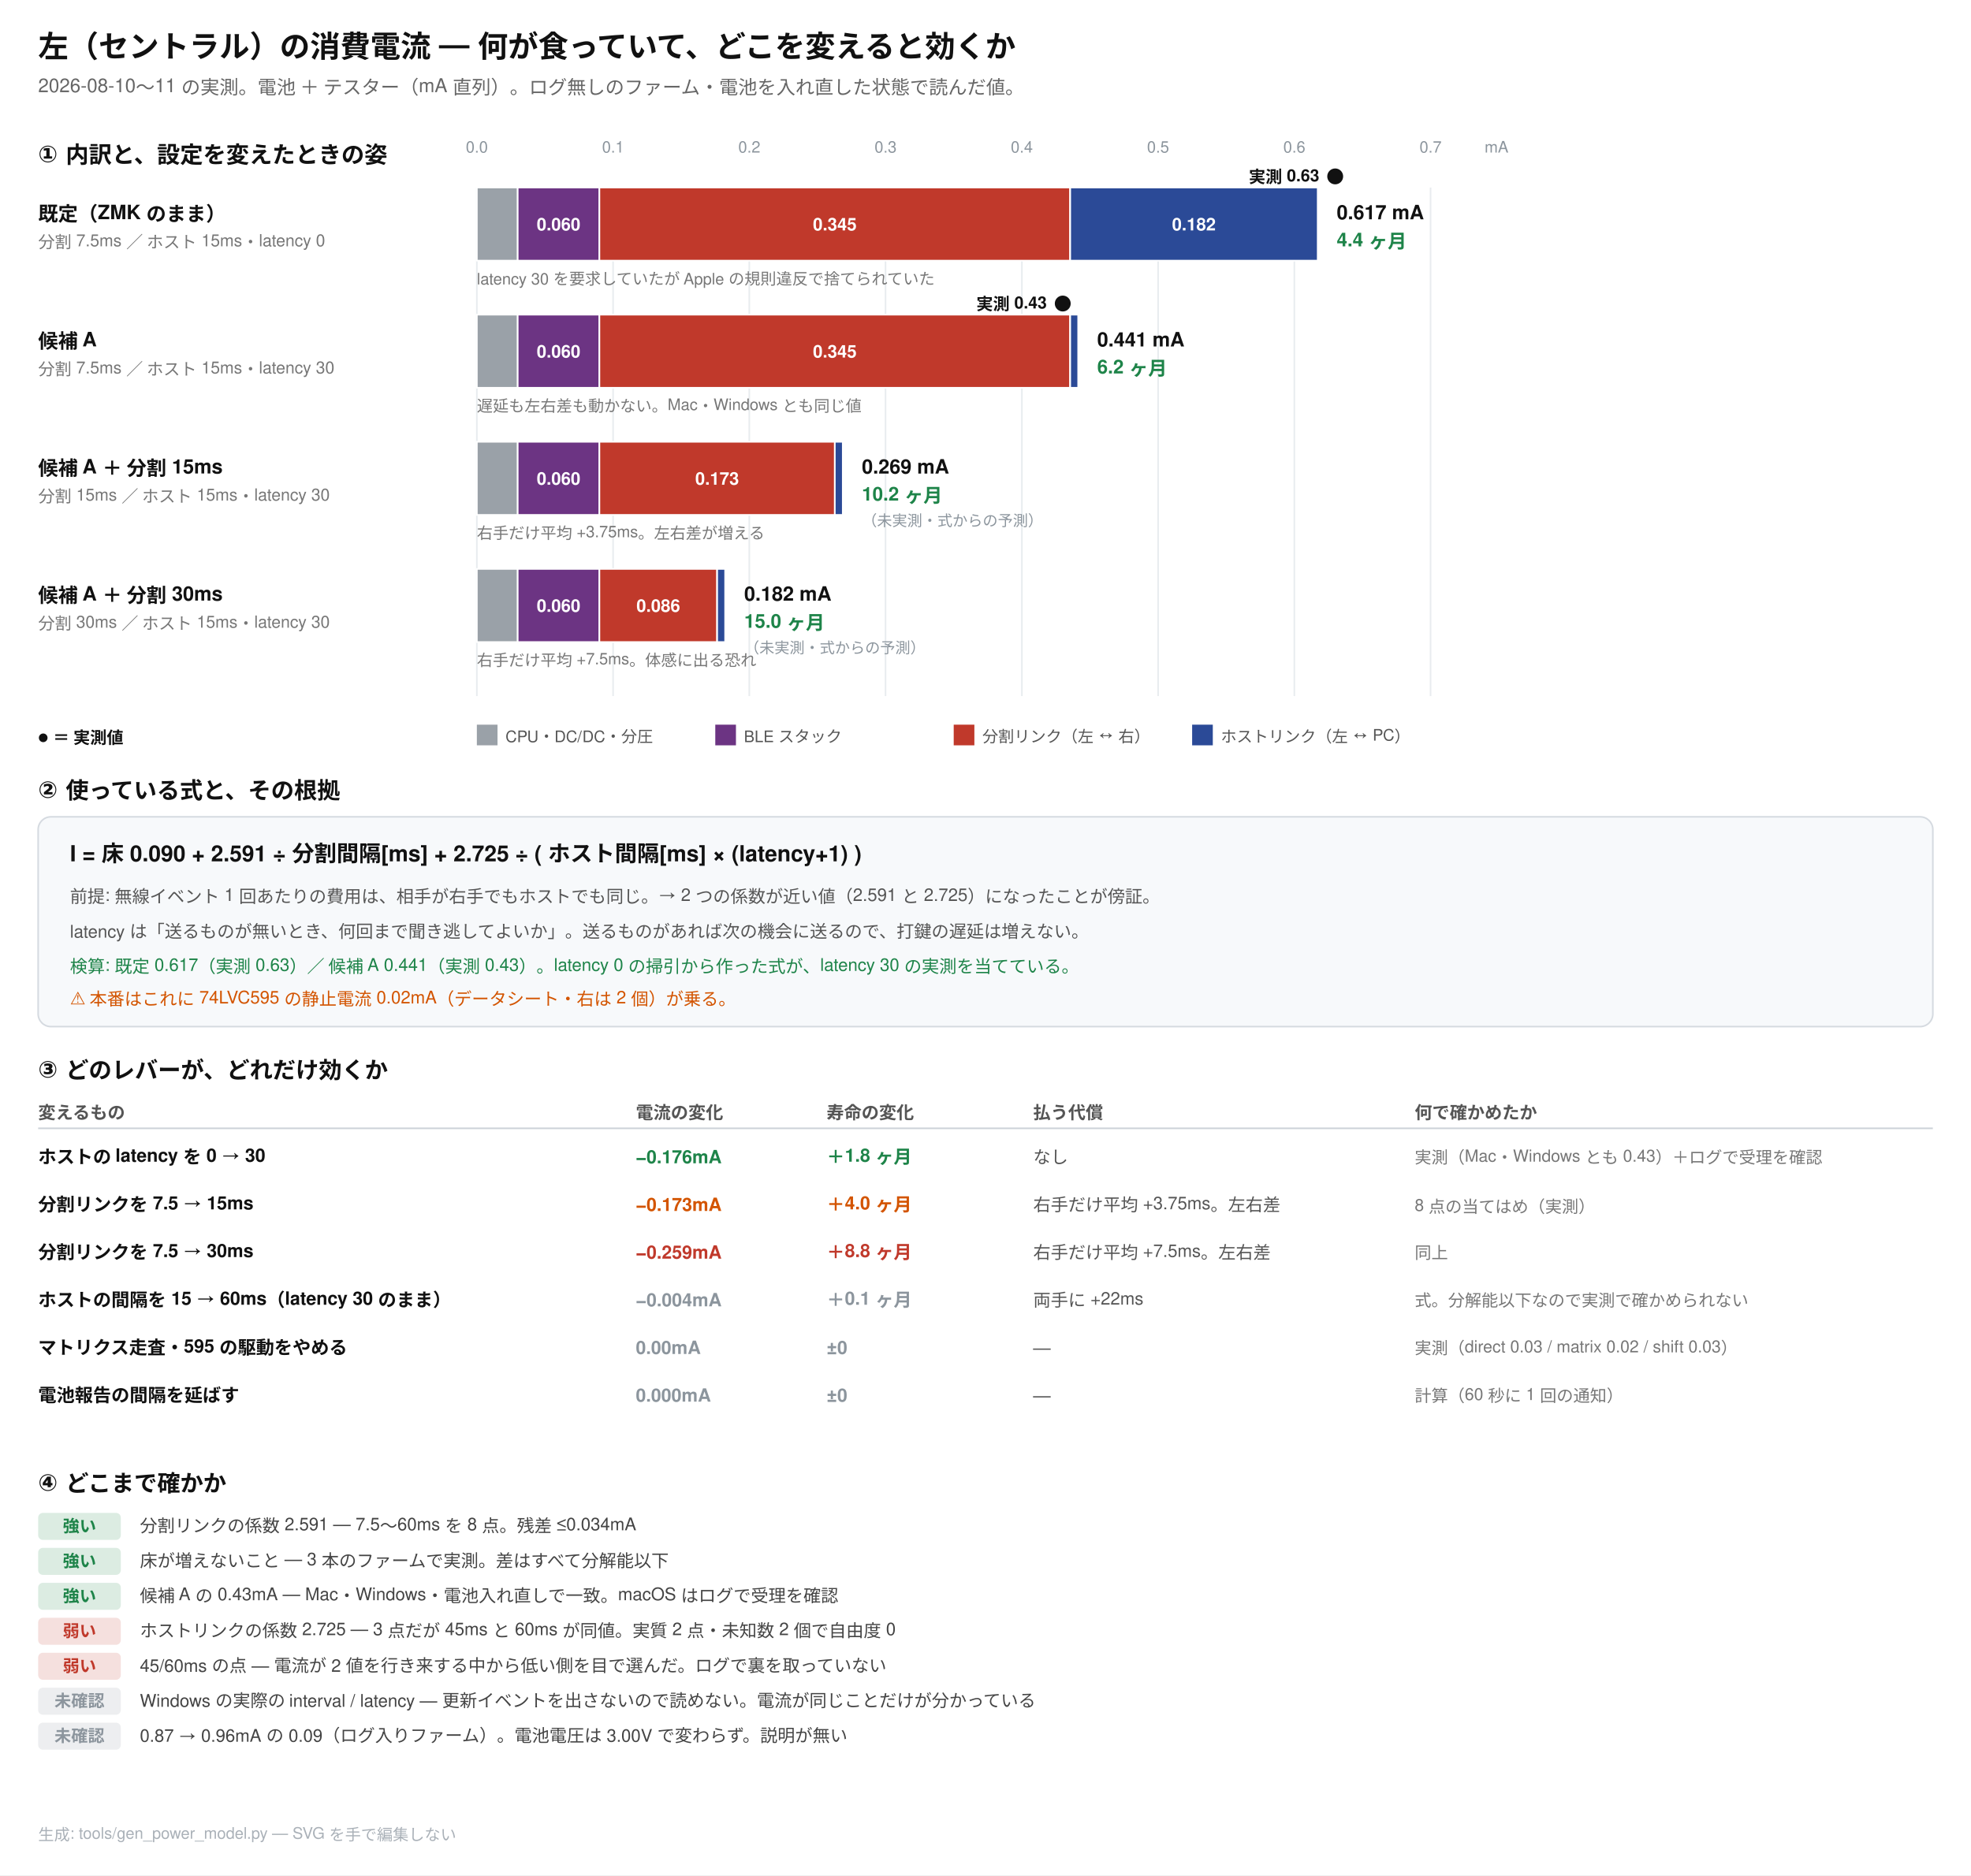
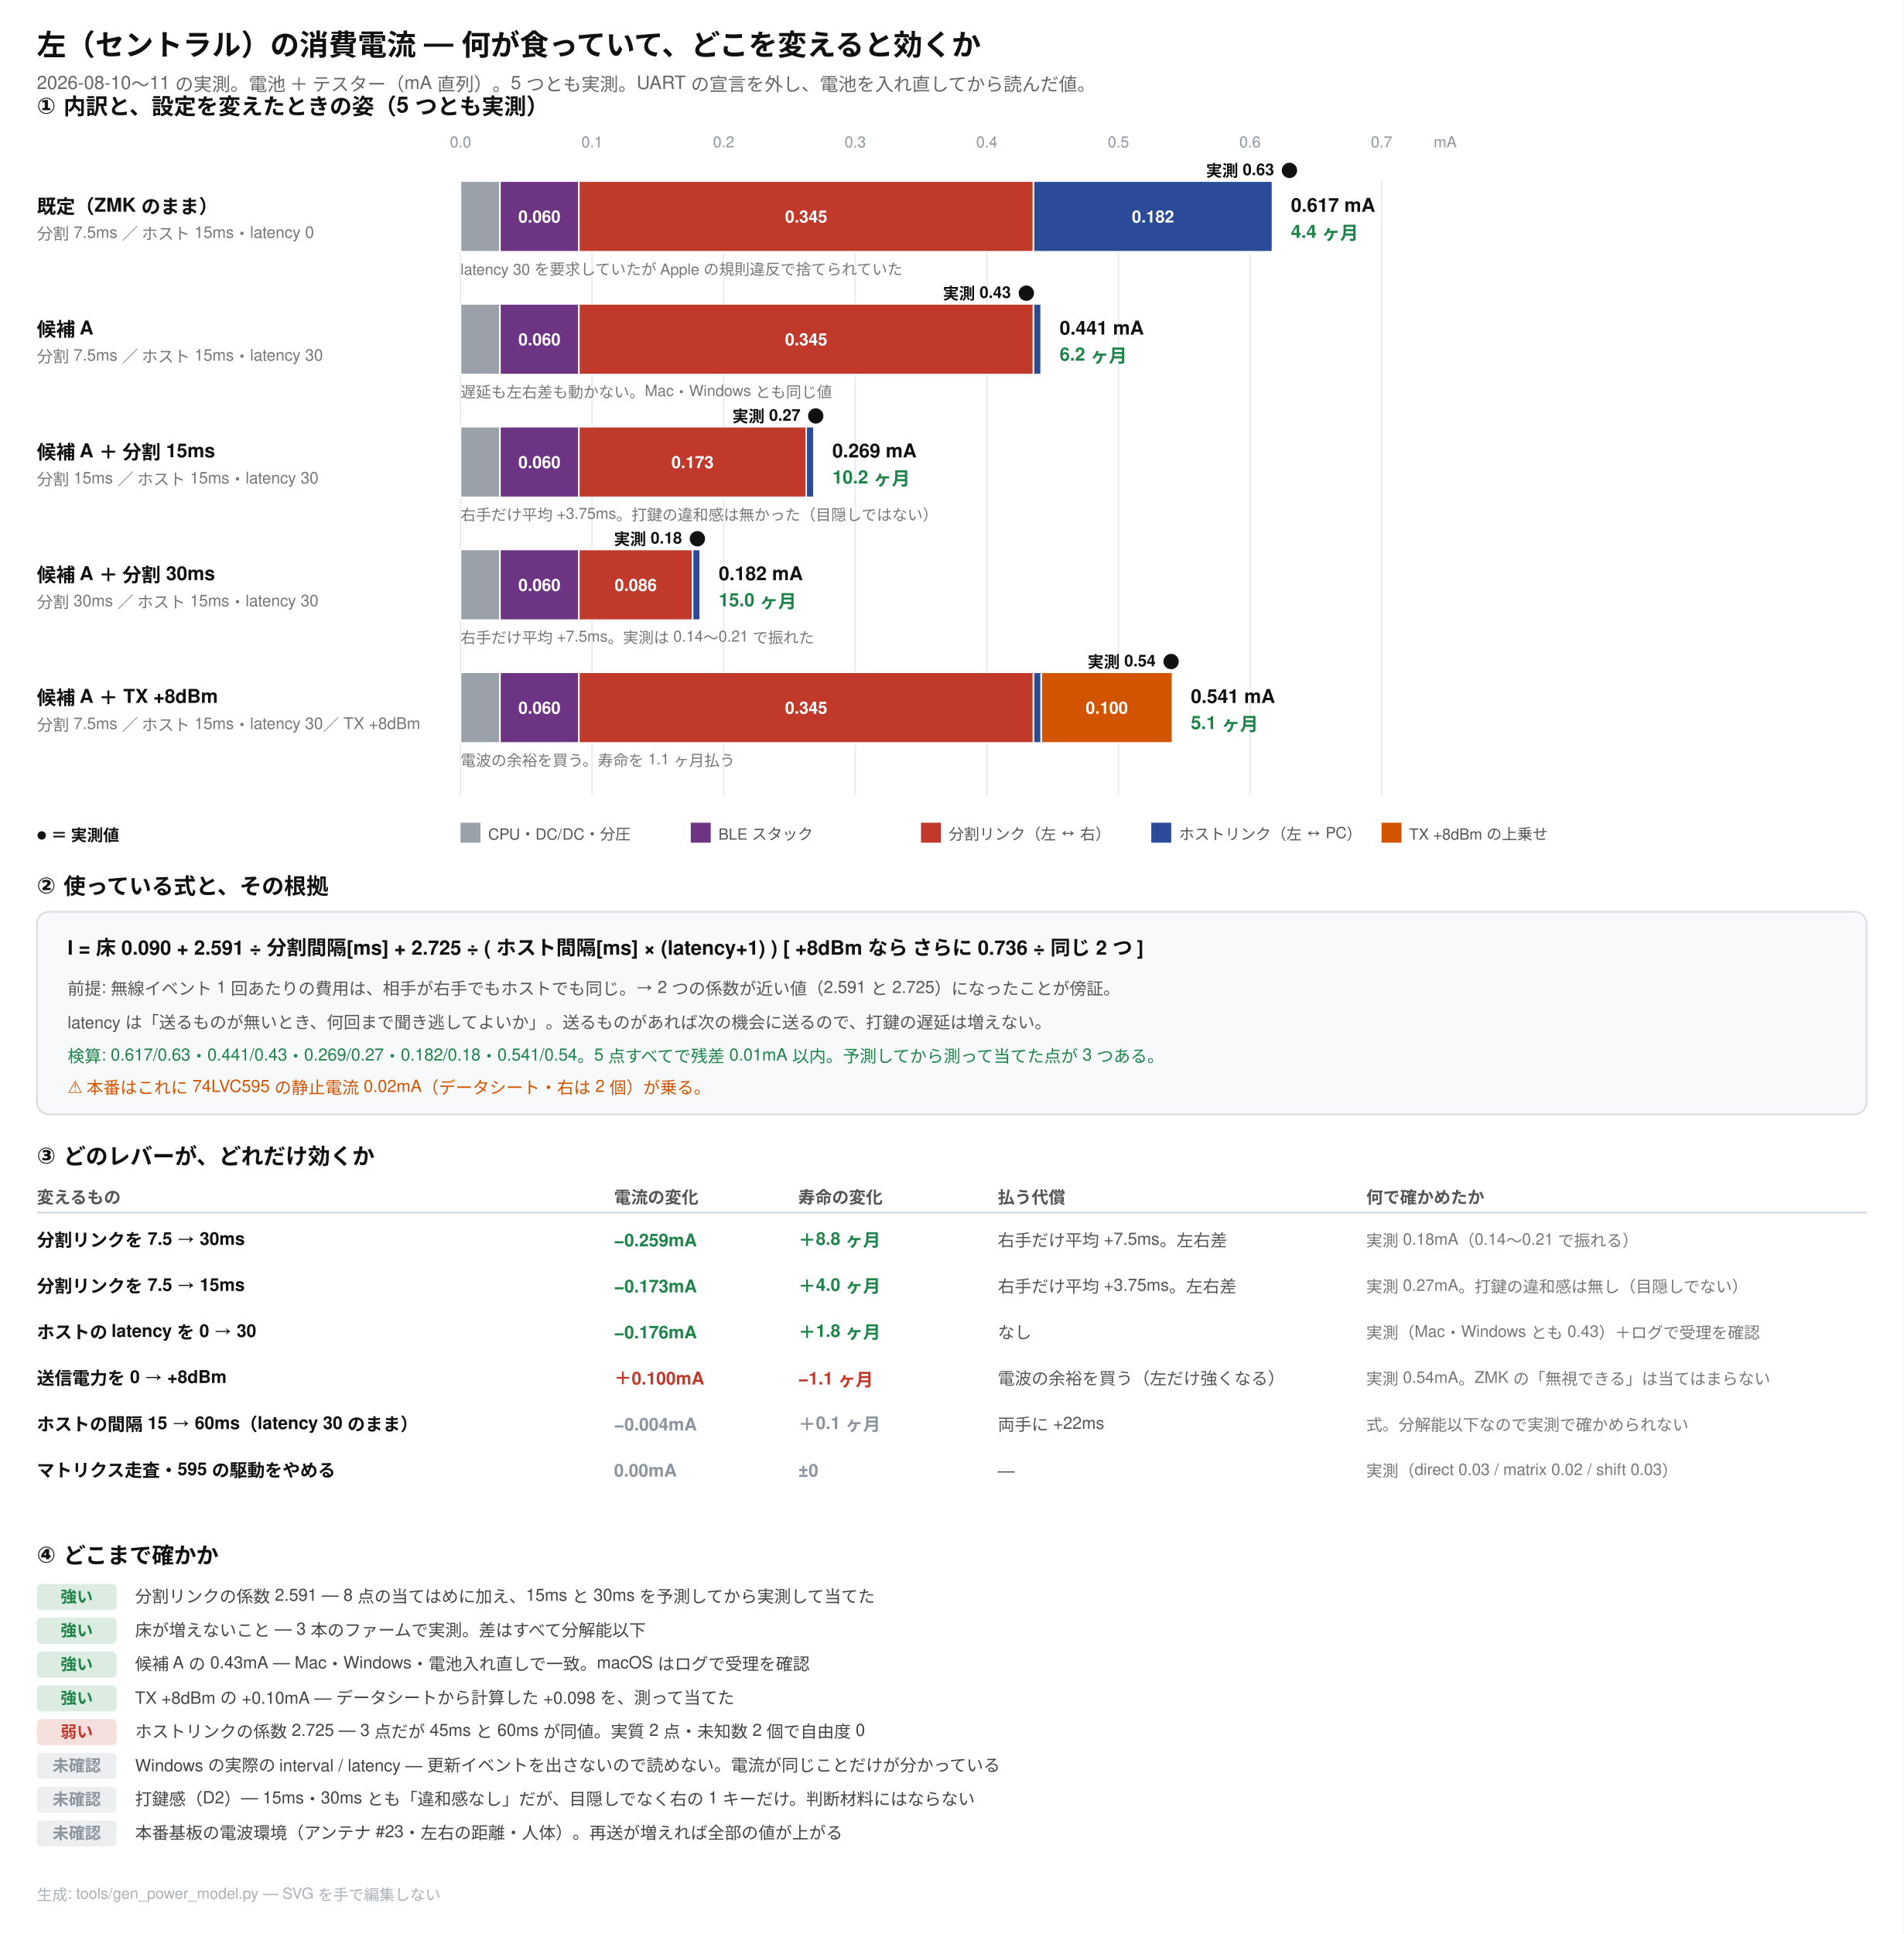
- <svg xmlns="http://www.w3.org/2000/svg" viewBox="0 0 1240 1180" width="1240" height="1180" font-family="Helvetica, Arial, sans-serif">
-   <rect width="1240" height="1180" fill="#ffffff" />
+ <svg xmlns="http://www.w3.org/2000/svg" viewBox="0 0 1240 1260" width="1240" height="1260" font-family="Helvetica, Arial, sans-serif">
+   <rect width="1240" height="1260" fill="#ffffff" />
  <text x="24" y="36" text-anchor="start" font-size="19" font-weight="bold" fill="#111">左（セントラル）の消費電流 — 何が食っていて、どこを変えると効くか</text>
-   <text x="24" y="58" text-anchor="start" font-size="12" fill="#666">2026-08-10〜11 の実測。電池 ＋ テスター（mA 直列）。ログ無しのファーム・電池を入れ直した状態で読んだ値。</text>
-   <text x="24" y="102" text-anchor="start" font-size="14.5" font-weight="bold" fill="#111">① 内訳と、設定を変えたときの姿</text>
-   <line x1="300.0" y1="118" x2="300.0" y2="438" stroke="#e8ecef" />
+   <text x="24" y="58" text-anchor="start" font-size="12" fill="#666">2026-08-10〜11 の実測。電池 ＋ テスター（mA 直列）。5 つとも実測。UART の宣言を外し、電池を入れ直してから読んだ値。</text>
+   <text x="24" y="74" text-anchor="start" font-size="14.5" font-weight="bold" fill="#111">① 内訳と、設定を変えたときの姿（5 つとも実測）</text>
+   <line x1="300.0" y1="118" x2="300.0" y2="518" stroke="#e8ecef" />
  <text x="300.0" y="96" text-anchor="middle" font-size="10" fill="#8c959d">0.0</text>
-   <line x1="385.7" y1="118" x2="385.7" y2="438" stroke="#e8ecef" />
+   <line x1="385.7" y1="118" x2="385.7" y2="518" stroke="#e8ecef" />
  <text x="385.714" y="96" text-anchor="middle" font-size="10" fill="#8c959d">0.1</text>
-   <line x1="471.4" y1="118" x2="471.4" y2="438" stroke="#e8ecef" />
+   <line x1="471.4" y1="118" x2="471.4" y2="518" stroke="#e8ecef" />
  <text x="471.429" y="96" text-anchor="middle" font-size="10" fill="#8c959d">0.2</text>
-   <line x1="557.1" y1="118" x2="557.1" y2="438" stroke="#e8ecef" />
+   <line x1="557.1" y1="118" x2="557.1" y2="518" stroke="#e8ecef" />
  <text x="557.143" y="96" text-anchor="middle" font-size="10" fill="#8c959d">0.3</text>
-   <line x1="642.9" y1="118" x2="642.9" y2="438" stroke="#e8ecef" />
+   <line x1="642.9" y1="118" x2="642.9" y2="518" stroke="#e8ecef" />
  <text x="642.857" y="96" text-anchor="middle" font-size="10" fill="#8c959d">0.4</text>
-   <line x1="728.6" y1="118" x2="728.6" y2="438" stroke="#e8ecef" />
+   <line x1="728.6" y1="118" x2="728.6" y2="518" stroke="#e8ecef" />
  <text x="728.571" y="96" text-anchor="middle" font-size="10" fill="#8c959d">0.5</text>
-   <line x1="814.3" y1="118" x2="814.3" y2="438" stroke="#e8ecef" />
+   <line x1="814.3" y1="118" x2="814.3" y2="518" stroke="#e8ecef" />
  <text x="814.286" y="96" text-anchor="middle" font-size="10" fill="#8c959d">0.6</text>
-   <line x1="900.0" y1="118" x2="900.0" y2="438" stroke="#e8ecef" />
+   <line x1="900.0" y1="118" x2="900.0" y2="518" stroke="#e8ecef" />
  <text x="900.0" y="96" text-anchor="middle" font-size="10" fill="#8c959d">0.7</text>
  <text x="934" y="96" text-anchor="start" font-size="10" fill="#8c959d">mA</text>
  <rect x="300.0" y="118" width="25.7" height="46" fill="#9aa1a8" stroke="#ffffff" stroke-width="1" />
  <rect x="325.7" y="118" width="51.4" height="46" fill="#6c3483" stroke="#ffffff" stroke-width="1" />
  <text x="351.429" y="145.0" text-anchor="middle" font-size="11" font-weight="bold" fill="#ffffff">0.060</text>
  <rect x="377.1" y="118" width="296.1" height="46" fill="#c0392b" stroke="#ffffff" stroke-width="1" />
  <text x="525.2" y="145.0" text-anchor="middle" font-size="11" font-weight="bold" fill="#ffffff">0.345</text>
  <rect x="673.3" y="118" width="155.7" height="46" fill="#2b4a97" stroke="#ffffff" stroke-width="1" />
  <text x="751.114" y="145.0" text-anchor="middle" font-size="11" font-weight="bold" fill="#ffffff">0.182</text>
+   <rect x="829.0" y="118" width="0.6" height="46" fill="#d35400" stroke="#ffffff" stroke-width="1" />
  <text x="24" y="139.0" text-anchor="start" font-size="12.5" font-weight="bold" fill="#111">既定（ZMK のまま）</text>
  <text x="24" y="156.0" text-anchor="start" font-size="10.5" fill="#777">分割 7.5ms ／ ホスト 15ms・latency 0</text>
  <text x="840.971" y="138.0" text-anchor="start" font-size="12.5" font-weight="bold" fill="#111">0.617 mA</text>
  <text x="840.971" y="155.0" text-anchor="start" font-size="12" font-weight="bold" fill="#1e8449">4.4 ヶ月</text>
  <circle cx="840.0" cy="111" r="5" fill="#111" />
  <text x="830.0" y="115" text-anchor="end" font-size="10.5" font-weight="bold" fill="#111">実測 0.63</text>
  <text x="300" y="179" text-anchor="start" font-size="10" fill="#777">latency 30 を要求していたが Apple の規則違反で捨てられていた</text>
  <rect x="300.0" y="198" width="25.7" height="46" fill="#9aa1a8" stroke="#ffffff" stroke-width="1" />
  <rect x="325.7" y="198" width="51.4" height="46" fill="#6c3483" stroke="#ffffff" stroke-width="1" />
  <text x="351.429" y="225.0" text-anchor="middle" font-size="11" font-weight="bold" fill="#ffffff">0.060</text>
  <rect x="377.1" y="198" width="296.1" height="46" fill="#c0392b" stroke="#ffffff" stroke-width="1" />
  <text x="525.2" y="225.0" text-anchor="middle" font-size="11" font-weight="bold" fill="#ffffff">0.345</text>
  <rect x="673.3" y="198" width="5.0" height="46" fill="#2b4a97" stroke="#ffffff" stroke-width="1" />
+   <rect x="678.3" y="198" width="0.6" height="46" fill="#d35400" stroke="#ffffff" stroke-width="1" />
  <text x="24" y="219.0" text-anchor="start" font-size="12.5" font-weight="bold" fill="#111">候補 A</text>
  <text x="24" y="236.0" text-anchor="start" font-size="10.5" fill="#777">分割 7.5ms ／ ホスト 15ms・latency 30</text>
  <text x="690.28" y="218.0" text-anchor="start" font-size="12.5" font-weight="bold" fill="#111">0.441 mA</text>
  <text x="690.28" y="235.0" text-anchor="start" font-size="12" font-weight="bold" fill="#1e8449">6.2 ヶ月</text>
  <circle cx="668.6" cy="191" r="5" fill="#111" />
  <text x="658.571" y="195" text-anchor="end" font-size="10.5" font-weight="bold" fill="#111">実測 0.43</text>
  <text x="300" y="259" text-anchor="start" font-size="10" fill="#777">遅延も左右差も動かない。Mac・Windows とも同じ値</text>
  <rect x="300.0" y="278" width="25.7" height="46" fill="#9aa1a8" stroke="#ffffff" stroke-width="1" />
  <rect x="325.7" y="278" width="51.4" height="46" fill="#6c3483" stroke="#ffffff" stroke-width="1" />
  <text x="351.429" y="305.0" text-anchor="middle" font-size="11" font-weight="bold" fill="#ffffff">0.060</text>
  <rect x="377.1" y="278" width="148.1" height="46" fill="#c0392b" stroke="#ffffff" stroke-width="1" />
  <text x="451.171" y="305.0" text-anchor="middle" font-size="11" font-weight="bold" fill="#ffffff">0.173</text>
  <rect x="525.2" y="278" width="5.0" height="46" fill="#2b4a97" stroke="#ffffff" stroke-width="1" />
+   <rect x="530.2" y="278" width="0.6" height="46" fill="#d35400" stroke="#ffffff" stroke-width="1" />
  <text x="24" y="299.0" text-anchor="start" font-size="12.5" font-weight="bold" fill="#111">候補 A ＋ 分割 15ms</text>
  <text x="24" y="316.0" text-anchor="start" font-size="10.5" fill="#777">分割 15ms ／ ホスト 15ms・latency 30</text>
  <text x="542.223" y="298.0" text-anchor="start" font-size="12.5" font-weight="bold" fill="#111">0.269 mA</text>
  <text x="542.223" y="315.0" text-anchor="start" font-size="12" font-weight="bold" fill="#1e8449">10.2 ヶ月</text>
-   <text x="542.223" y="331.0" text-anchor="start" font-size="9.5" fill="#8c959d">（未実測・式からの予測）</text>
-   <text x="300" y="339" text-anchor="start" font-size="10" fill="#777">右手だけ平均 +3.75ms。左右差が増える</text>
+   <circle cx="531.4" cy="271" r="5" fill="#111" />
+   <text x="521.429" y="275" text-anchor="end" font-size="10.5" font-weight="bold" fill="#111">実測 0.27</text>
+   <text x="300" y="339" text-anchor="start" font-size="10" fill="#777">右手だけ平均 +3.75ms。打鍵の違和感は無かった（目隠しではない）</text>
  <rect x="300.0" y="358" width="25.7" height="46" fill="#9aa1a8" stroke="#ffffff" stroke-width="1" />
  <rect x="325.7" y="358" width="51.4" height="46" fill="#6c3483" stroke="#ffffff" stroke-width="1" />
  <text x="351.429" y="385.0" text-anchor="middle" font-size="11" font-weight="bold" fill="#ffffff">0.060</text>
  <rect x="377.1" y="358" width="74.0" height="46" fill="#c0392b" stroke="#ffffff" stroke-width="1" />
  <text x="414.157" y="385.0" text-anchor="middle" font-size="11" font-weight="bold" fill="#ffffff">0.086</text>
  <rect x="451.2" y="358" width="5.0" height="46" fill="#2b4a97" stroke="#ffffff" stroke-width="1" />
+   <rect x="456.2" y="358" width="0.6" height="46" fill="#d35400" stroke="#ffffff" stroke-width="1" />
  <text x="24" y="379.0" text-anchor="start" font-size="12.5" font-weight="bold" fill="#111">候補 A ＋ 分割 30ms</text>
  <text x="24" y="396.0" text-anchor="start" font-size="10.5" fill="#777">分割 30ms ／ ホスト 15ms・latency 30</text>
  <text x="468.194" y="378.0" text-anchor="start" font-size="12.5" font-weight="bold" fill="#111">0.182 mA</text>
  <text x="468.194" y="395.0" text-anchor="start" font-size="12" font-weight="bold" fill="#1e8449">15.0 ヶ月</text>
-   <text x="468.194" y="411.0" text-anchor="start" font-size="9.5" fill="#8c959d">（未実測・式からの予測）</text>
-   <text x="300" y="419" text-anchor="start" font-size="10" fill="#777">右手だけ平均 +7.5ms。体感に出る恐れ</text>
-   <rect x="300" y="456" width="13" height="13" fill="#9aa1a8" />
-   <text x="318" y="467" text-anchor="start" font-size="10" fill="#555">CPU・DC/DC・分圧</text>
-   <rect x="450" y="456" width="13" height="13" fill="#6c3483" />
-   <text x="468" y="467" text-anchor="start" font-size="10" fill="#555">BLE スタック</text>
-   <rect x="600" y="456" width="13" height="13" fill="#c0392b" />
-   <text x="618" y="467" text-anchor="start" font-size="10" fill="#555">分割リンク（左 ↔ 右）</text>
-   <rect x="750" y="456" width="13" height="13" fill="#2b4a97" />
-   <text x="768" y="467" text-anchor="start" font-size="10" fill="#555">ホストリンク（左 ↔ PC）</text>
-   <text x="24" y="467" text-anchor="start" font-size="10.5" font-weight="bold" fill="#111">● ＝ 実測値</text>
-   <text x="24" y="502" text-anchor="start" font-size="14.5" font-weight="bold" fill="#111">② 使っている式と、その根拠</text>
-   <rect x="24" y="514" width="1192" height="132" rx="8" fill="#f7f9fb" stroke="#d5dae0" />
-   <text x="44" y="542" text-anchor="start" font-size="14" font-weight="bold" fill="#111">I  =  床 0.090  +  2.591 ÷ 分割間隔[ms]  +  2.725 ÷ ( ホスト間隔[ms] × (latency+1) )</text>
-   <text x="44" y="568" text-anchor="start" font-size="11" fill="#555">前提: 無線イベント 1 回あたりの費用は、相手が右手でもホストでも同じ。→ 2 つの係数が近い値（2.591 と 2.725）になったことが傍証。</text>
-   <text x="44" y="590" text-anchor="start" font-size="11" fill="#555">latency は「送るものが無いとき、何回まで聞き逃してよいか」。送るものがあれば次の機会に送るので、打鍵の遅延は増えない。</text>
-   <text x="44" y="612" text-anchor="start" font-size="11" fill="#1e8449">検算: 既定 0.617（実測 0.63）／ 候補 A 0.441（実測 0.43）。latency 0 の掃引から作った式が、latency 30 の実測を当てている。</text>
-   <text x="44" y="632" text-anchor="start" font-size="11" fill="#d35400">⚠️ 本番はこれに 74LVC595 の静止電流 0.02mA（データシート・右は 2 個）が乗る。</text>
-   <text x="24" y="678" text-anchor="start" font-size="14.5" font-weight="bold" fill="#111">③ どのレバーが、どれだけ効くか</text>
-   <text x="24" y="704" text-anchor="start" font-size="11" font-weight="bold" fill="#555">変えるもの</text>
-   <text x="400" y="704" text-anchor="start" font-size="11" font-weight="bold" fill="#555">電流の変化</text>
-   <text x="520" y="704" text-anchor="start" font-size="11" font-weight="bold" fill="#555">寿命の変化</text>
-   <text x="650" y="704" text-anchor="start" font-size="11" font-weight="bold" fill="#555">払う代償</text>
-   <text x="890" y="704" text-anchor="start" font-size="11" font-weight="bold" fill="#555">何で確かめたか</text>
-   <line x1="24" y1="710" x2="1216" y2="710" stroke="#ccd2d8" />
-   <text x="24" y="732" text-anchor="start" font-size="11.5" font-weight="bold" fill="#111">ホストの latency を 0 → 30</text>
-   <text x="400" y="732" text-anchor="start" font-size="11.5" font-weight="bold" fill="#1e8449">−0.176mA</text>
-   <text x="520" y="732" text-anchor="start" font-size="11.5" font-weight="bold" fill="#1e8449">＋1.8 ヶ月</text>
-   <text x="650" y="732" text-anchor="start" font-size="11" fill="#555">なし</text>
-   <text x="890" y="732" text-anchor="start" font-size="10.5" fill="#777">実測（Mac・Windows とも 0.43）＋ログで受理を確認</text>
-   <text x="24" y="762" text-anchor="start" font-size="11.5" font-weight="bold" fill="#111">分割リンクを 7.5 → 15ms</text>
-   <text x="400" y="762" text-anchor="start" font-size="11.5" font-weight="bold" fill="#d35400">−0.173mA</text>
-   <text x="520" y="762" text-anchor="start" font-size="11.5" font-weight="bold" fill="#d35400">＋4.0 ヶ月</text>
-   <text x="650" y="762" text-anchor="start" font-size="11" fill="#555">右手だけ平均 +3.75ms。左右差</text>
-   <text x="890" y="762" text-anchor="start" font-size="10.5" fill="#777">8 点の当てはめ（実測）</text>
-   <text x="24" y="792" text-anchor="start" font-size="11.5" font-weight="bold" fill="#111">分割リンクを 7.5 → 30ms</text>
-   <text x="400" y="792" text-anchor="start" font-size="11.5" font-weight="bold" fill="#c0392b">−0.259mA</text>
-   <text x="520" y="792" text-anchor="start" font-size="11.5" font-weight="bold" fill="#c0392b">＋8.8 ヶ月</text>
-   <text x="650" y="792" text-anchor="start" font-size="11" fill="#555">右手だけ平均 +7.5ms。左右差</text>
-   <text x="890" y="792" text-anchor="start" font-size="10.5" fill="#777">同上</text>
-   <text x="24" y="822" text-anchor="start" font-size="11.5" font-weight="bold" fill="#111">ホストの間隔を 15 → 60ms（latency 30 のまま）</text>
-   <text x="400" y="822" text-anchor="start" font-size="11.5" font-weight="bold" fill="#8c959d">−0.004mA</text>
-   <text x="520" y="822" text-anchor="start" font-size="11.5" font-weight="bold" fill="#8c959d">＋0.1 ヶ月</text>
-   <text x="650" y="822" text-anchor="start" font-size="11" fill="#555">両手に +22ms</text>
-   <text x="890" y="822" text-anchor="start" font-size="10.5" fill="#777">式。分解能以下なので実測で確かめられない</text>
-   <text x="24" y="852" text-anchor="start" font-size="11.5" font-weight="bold" fill="#111">マトリクス走査・595 の駆動をやめる</text>
-   <text x="400" y="852" text-anchor="start" font-size="11.5" font-weight="bold" fill="#8c959d">0.00mA</text>
-   <text x="520" y="852" text-anchor="start" font-size="11.5" font-weight="bold" fill="#8c959d">±0</text>
-   <text x="650" y="852" text-anchor="start" font-size="11" fill="#555">—</text>
-   <text x="890" y="852" text-anchor="start" font-size="10.5" fill="#777">実測（direct 0.03 / matrix 0.02 / shift 0.03）</text>
-   <text x="24" y="882" text-anchor="start" font-size="11.5" font-weight="bold" fill="#111">電池報告の間隔を延ばす</text>
-   <text x="400" y="882" text-anchor="start" font-size="11.5" font-weight="bold" fill="#8c959d">0.000mA</text>
-   <text x="520" y="882" text-anchor="start" font-size="11.5" font-weight="bold" fill="#8c959d">±0</text>
-   <text x="650" y="882" text-anchor="start" font-size="11" fill="#555">—</text>
-   <text x="890" y="882" text-anchor="start" font-size="10.5" fill="#777">計算（60 秒に 1 回の通知）</text>
-   <text x="24" y="938" text-anchor="start" font-size="14.5" font-weight="bold" fill="#111">④ どこまで確かか</text>
-   <rect x="24" y="952" width="52" height="17" rx="3" fill="#1e8449" opacity="0.16" />
-   <text x="50" y="964" text-anchor="middle" font-size="10.5" font-weight="bold" fill="#1e8449">強い</text>
-   <text x="88" y="964" text-anchor="start" font-size="11" fill="#444">分割リンクの係数 2.591 — 7.5〜60ms を 8 点。残差 ≤0.034mA</text>
-   <rect x="24" y="974" width="52" height="17" rx="3" fill="#1e8449" opacity="0.16" />
-   <text x="50" y="986" text-anchor="middle" font-size="10.5" font-weight="bold" fill="#1e8449">強い</text>
-   <text x="88" y="986" text-anchor="start" font-size="11" fill="#444">床が増えないこと — 3 本のファームで実測。差はすべて分解能以下</text>
-   <rect x="24" y="996" width="52" height="17" rx="3" fill="#1e8449" opacity="0.16" />
-   <text x="50" y="1008" text-anchor="middle" font-size="10.5" font-weight="bold" fill="#1e8449">強い</text>
-   <text x="88" y="1008" text-anchor="start" font-size="11" fill="#444">候補 A の 0.43mA — Mac・Windows・電池入れ直しで一致。macOS はログで受理を確認</text>
-   <rect x="24" y="1018" width="52" height="17" rx="3" fill="#c0392b" opacity="0.16" />
-   <text x="50" y="1030" text-anchor="middle" font-size="10.5" font-weight="bold" fill="#c0392b">弱い</text>
-   <text x="88" y="1030" text-anchor="start" font-size="11" fill="#444">ホストリンクの係数 2.725 — 3 点だが 45ms と 60ms が同値。実質 2 点・未知数 2 個で自由度 0</text>
-   <rect x="24" y="1040" width="52" height="17" rx="3" fill="#c0392b" opacity="0.16" />
-   <text x="50" y="1052" text-anchor="middle" font-size="10.5" font-weight="bold" fill="#c0392b">弱い</text>
-   <text x="88" y="1052" text-anchor="start" font-size="11" fill="#444">45/60ms の点 — 電流が 2 値を行き来する中から低い側を目で選んだ。ログで裏を取っていない</text>
-   <rect x="24" y="1062" width="52" height="17" rx="3" fill="#8c959d" opacity="0.16" />
-   <text x="50" y="1074" text-anchor="middle" font-size="10.5" font-weight="bold" fill="#8c959d">未確認</text>
-   <text x="88" y="1074" text-anchor="start" font-size="11" fill="#444">Windows の実際の interval / latency — 更新イベントを出さないので読めない。電流が同じことだけが分かっている</text>
-   <rect x="24" y="1084" width="52" height="17" rx="3" fill="#8c959d" opacity="0.16" />
-   <text x="50" y="1096" text-anchor="middle" font-size="10.5" font-weight="bold" fill="#8c959d">未確認</text>
-   <text x="88" y="1096" text-anchor="start" font-size="11" fill="#444">0.87 → 0.96mA の 0.09（ログ入りファーム）。電池電圧は 3.00V で変わらず。説明が無い</text>
-   <text x="24" y="1158" text-anchor="start" font-size="10" fill="#aab1b8">生成: tools/gen_power_model.py — SVG を手で編集しない</text>
+   <circle cx="454.3" cy="351" r="5" fill="#111" />
+   <text x="444.286" y="355" text-anchor="end" font-size="10.5" font-weight="bold" fill="#111">実測 0.18</text>
+   <text x="300" y="419" text-anchor="start" font-size="10" fill="#777">右手だけ平均 +7.5ms。実測は 0.14〜0.21 で振れた</text>
+   <rect x="300.0" y="438" width="25.7" height="46" fill="#9aa1a8" stroke="#ffffff" stroke-width="1" />
+   <rect x="325.7" y="438" width="51.4" height="46" fill="#6c3483" stroke="#ffffff" stroke-width="1" />
+   <text x="351.429" y="465.0" text-anchor="middle" font-size="11" font-weight="bold" fill="#ffffff">0.060</text>
+   <rect x="377.1" y="438" width="296.1" height="46" fill="#c0392b" stroke="#ffffff" stroke-width="1" />
+   <text x="525.2" y="465.0" text-anchor="middle" font-size="11" font-weight="bold" fill="#ffffff">0.345</text>
+   <rect x="673.3" y="438" width="5.0" height="46" fill="#2b4a97" stroke="#ffffff" stroke-width="1" />
+   <rect x="678.3" y="438" width="85.5" height="46" fill="#d35400" stroke="#ffffff" stroke-width="1" />
+   <text x="721.016" y="465.0" text-anchor="middle" font-size="11" font-weight="bold" fill="#ffffff">0.100</text>
+   <text x="24" y="459.0" text-anchor="start" font-size="12.5" font-weight="bold" fill="#111">候補 A ＋ TX +8dBm</text>
+   <text x="24" y="476.0" text-anchor="start" font-size="10.5" fill="#777">分割 7.5ms ／ ホスト 15ms・latency 30／ TX +8dBm</text>
+   <text x="775.751" y="458.0" text-anchor="start" font-size="12.5" font-weight="bold" fill="#111">0.541 mA</text>
+   <text x="775.751" y="475.0" text-anchor="start" font-size="12" font-weight="bold" fill="#1e8449">5.1 ヶ月</text>
+   <circle cx="762.9" cy="431" r="5" fill="#111" />
+   <text x="752.857" y="435" text-anchor="end" font-size="10.5" font-weight="bold" fill="#111">実測 0.54</text>
+   <text x="300" y="499" text-anchor="start" font-size="10" fill="#777">電波の余裕を買う。寿命を 1.1 ヶ月払う</text>
+   <rect x="300" y="536" width="13" height="13" fill="#9aa1a8" />
+   <text x="318" y="547" text-anchor="start" font-size="10" fill="#555">CPU・DC/DC・分圧</text>
+   <rect x="450" y="536" width="13" height="13" fill="#6c3483" />
+   <text x="468" y="547" text-anchor="start" font-size="10" fill="#555">BLE スタック</text>
+   <rect x="600" y="536" width="13" height="13" fill="#c0392b" />
+   <text x="618" y="547" text-anchor="start" font-size="10" fill="#555">分割リンク（左 ↔ 右）</text>
+   <rect x="750" y="536" width="13" height="13" fill="#2b4a97" />
+   <text x="768" y="547" text-anchor="start" font-size="10" fill="#555">ホストリンク（左 ↔ PC）</text>
+   <rect x="900" y="536" width="13" height="13" fill="#d35400" />
+   <text x="918" y="547" text-anchor="start" font-size="10" fill="#555">TX +8dBm の上乗せ</text>
+   <text x="24" y="547" text-anchor="start" font-size="10.5" font-weight="bold" fill="#111">● ＝ 実測値</text>
+   <text x="24" y="582" text-anchor="start" font-size="14.5" font-weight="bold" fill="#111">② 使っている式と、その根拠</text>
+   <rect x="24" y="594" width="1192" height="132" rx="8" fill="#f7f9fb" stroke="#d5dae0" />
+   <text x="44" y="622" text-anchor="start" font-size="13" font-weight="bold" fill="#111">I  =  床 0.090  +  2.591 ÷ 分割間隔[ms]  +  2.725 ÷ ( ホスト間隔[ms] × (latency+1) )   [ +8dBm なら さらに 0.736 ÷ 同じ 2 つ ]</text>
+   <text x="44" y="648" text-anchor="start" font-size="11" fill="#555">前提: 無線イベント 1 回あたりの費用は、相手が右手でもホストでも同じ。→ 2 つの係数が近い値（2.591 と 2.725）になったことが傍証。</text>
+   <text x="44" y="670" text-anchor="start" font-size="11" fill="#555">latency は「送るものが無いとき、何回まで聞き逃してよいか」。送るものがあれば次の機会に送るので、打鍵の遅延は増えない。</text>
+   <text x="44" y="692" text-anchor="start" font-size="11" fill="#1e8449">検算: 0.617/0.63・0.441/0.43・0.269/0.27・0.182/0.18・0.541/0.54。5 点すべてで残差 0.01mA 以内。予測してから測って当てた点が 3 つある。</text>
+   <text x="44" y="712" text-anchor="start" font-size="11" fill="#d35400">⚠️ 本番はこれに 74LVC595 の静止電流 0.02mA（データシート・右は 2 個）が乗る。</text>
+   <text x="24" y="758" text-anchor="start" font-size="14.5" font-weight="bold" fill="#111">③ どのレバーが、どれだけ効くか</text>
+   <text x="24" y="784" text-anchor="start" font-size="11" font-weight="bold" fill="#555">変えるもの</text>
+   <text x="400" y="784" text-anchor="start" font-size="11" font-weight="bold" fill="#555">電流の変化</text>
+   <text x="520" y="784" text-anchor="start" font-size="11" font-weight="bold" fill="#555">寿命の変化</text>
+   <text x="650" y="784" text-anchor="start" font-size="11" font-weight="bold" fill="#555">払う代償</text>
+   <text x="890" y="784" text-anchor="start" font-size="11" font-weight="bold" fill="#555">何で確かめたか</text>
+   <line x1="24" y1="790" x2="1216" y2="790" stroke="#ccd2d8" />
+   <text x="24" y="812" text-anchor="start" font-size="11.5" font-weight="bold" fill="#111">分割リンクを 7.5 → 30ms</text>
+   <text x="400" y="812" text-anchor="start" font-size="11.5" font-weight="bold" fill="#1e8449">−0.259mA</text>
+   <text x="520" y="812" text-anchor="start" font-size="11.5" font-weight="bold" fill="#1e8449">＋8.8 ヶ月</text>
+   <text x="650" y="812" text-anchor="start" font-size="11" fill="#555">右手だけ平均 +7.5ms。左右差</text>
+   <text x="890" y="812" text-anchor="start" font-size="10.5" fill="#777">実測 0.18mA（0.14〜0.21 で振れる）</text>
+   <text x="24" y="842" text-anchor="start" font-size="11.5" font-weight="bold" fill="#111">分割リンクを 7.5 → 15ms</text>
+   <text x="400" y="842" text-anchor="start" font-size="11.5" font-weight="bold" fill="#1e8449">−0.173mA</text>
+   <text x="520" y="842" text-anchor="start" font-size="11.5" font-weight="bold" fill="#1e8449">＋4.0 ヶ月</text>
+   <text x="650" y="842" text-anchor="start" font-size="11" fill="#555">右手だけ平均 +3.75ms。左右差</text>
+   <text x="890" y="842" text-anchor="start" font-size="10.5" fill="#777">実測 0.27mA。打鍵の違和感は無し（目隠しでない）</text>
+   <text x="24" y="872" text-anchor="start" font-size="11.5" font-weight="bold" fill="#111">ホストの latency を 0 → 30</text>
+   <text x="400" y="872" text-anchor="start" font-size="11.5" font-weight="bold" fill="#1e8449">−0.176mA</text>
+   <text x="520" y="872" text-anchor="start" font-size="11.5" font-weight="bold" fill="#1e8449">＋1.8 ヶ月</text>
+   <text x="650" y="872" text-anchor="start" font-size="11" fill="#555">なし</text>
+   <text x="890" y="872" text-anchor="start" font-size="10.5" fill="#777">実測（Mac・Windows とも 0.43）＋ログで受理を確認</text>
+   <text x="24" y="902" text-anchor="start" font-size="11.5" font-weight="bold" fill="#111">送信電力を 0 → +8dBm</text>
+   <text x="400" y="902" text-anchor="start" font-size="11.5" font-weight="bold" fill="#c0392b">＋0.100mA</text>
+   <text x="520" y="902" text-anchor="start" font-size="11.5" font-weight="bold" fill="#c0392b">−1.1 ヶ月</text>
+   <text x="650" y="902" text-anchor="start" font-size="11" fill="#555">電波の余裕を買う（左だけ強くなる）</text>
+   <text x="890" y="902" text-anchor="start" font-size="10.5" fill="#777">実測 0.54mA。ZMK の「無視できる」は当てはまらない</text>
+   <text x="24" y="932" text-anchor="start" font-size="11.5" font-weight="bold" fill="#111">ホストの間隔 15 → 60ms（latency 30 のまま）</text>
+   <text x="400" y="932" text-anchor="start" font-size="11.5" font-weight="bold" fill="#8c959d">−0.004mA</text>
+   <text x="520" y="932" text-anchor="start" font-size="11.5" font-weight="bold" fill="#8c959d">＋0.1 ヶ月</text>
+   <text x="650" y="932" text-anchor="start" font-size="11" fill="#555">両手に +22ms</text>
+   <text x="890" y="932" text-anchor="start" font-size="10.5" fill="#777">式。分解能以下なので実測で確かめられない</text>
+   <text x="24" y="962" text-anchor="start" font-size="11.5" font-weight="bold" fill="#111">マトリクス走査・595 の駆動をやめる</text>
+   <text x="400" y="962" text-anchor="start" font-size="11.5" font-weight="bold" fill="#8c959d">0.00mA</text>
+   <text x="520" y="962" text-anchor="start" font-size="11.5" font-weight="bold" fill="#8c959d">±0</text>
+   <text x="650" y="962" text-anchor="start" font-size="11" fill="#555">—</text>
+   <text x="890" y="962" text-anchor="start" font-size="10.5" fill="#777">実測（direct 0.03 / matrix 0.02 / shift 0.03）</text>
+   <text x="24" y="1018" text-anchor="start" font-size="14.5" font-weight="bold" fill="#111">④ どこまで確かか</text>
+   <rect x="24" y="1032" width="52" height="17" rx="3" fill="#1e8449" opacity="0.16" />
+   <text x="50" y="1044" text-anchor="middle" font-size="10.5" font-weight="bold" fill="#1e8449">強い</text>
+   <text x="88" y="1044" text-anchor="start" font-size="11" fill="#444">分割リンクの係数 2.591 — 8 点の当てはめに加え、15ms と 30ms を予測してから実測して当てた</text>
+   <rect x="24" y="1054" width="52" height="17" rx="3" fill="#1e8449" opacity="0.16" />
+   <text x="50" y="1066" text-anchor="middle" font-size="10.5" font-weight="bold" fill="#1e8449">強い</text>
+   <text x="88" y="1066" text-anchor="start" font-size="11" fill="#444">床が増えないこと — 3 本のファームで実測。差はすべて分解能以下</text>
+   <rect x="24" y="1076" width="52" height="17" rx="3" fill="#1e8449" opacity="0.16" />
+   <text x="50" y="1088" text-anchor="middle" font-size="10.5" font-weight="bold" fill="#1e8449">強い</text>
+   <text x="88" y="1088" text-anchor="start" font-size="11" fill="#444">候補 A の 0.43mA — Mac・Windows・電池入れ直しで一致。macOS はログで受理を確認</text>
+   <rect x="24" y="1098" width="52" height="17" rx="3" fill="#1e8449" opacity="0.16" />
+   <text x="50" y="1110" text-anchor="middle" font-size="10.5" font-weight="bold" fill="#1e8449">強い</text>
+   <text x="88" y="1110" text-anchor="start" font-size="11" fill="#444">TX +8dBm の +0.10mA — データシートから計算した +0.098 を、測って当てた</text>
+   <rect x="24" y="1120" width="52" height="17" rx="3" fill="#c0392b" opacity="0.16" />
+   <text x="50" y="1132" text-anchor="middle" font-size="10.5" font-weight="bold" fill="#c0392b">弱い</text>
+   <text x="88" y="1132" text-anchor="start" font-size="11" fill="#444">ホストリンクの係数 2.725 — 3 点だが 45ms と 60ms が同値。実質 2 点・未知数 2 個で自由度 0</text>
+   <rect x="24" y="1142" width="52" height="17" rx="3" fill="#8c959d" opacity="0.16" />
+   <text x="50" y="1154" text-anchor="middle" font-size="10.5" font-weight="bold" fill="#8c959d">未確認</text>
+   <text x="88" y="1154" text-anchor="start" font-size="11" fill="#444">Windows の実際の interval / latency — 更新イベントを出さないので読めない。電流が同じことだけが分かっている</text>
+   <rect x="24" y="1164" width="52" height="17" rx="3" fill="#8c959d" opacity="0.16" />
+   <text x="50" y="1176" text-anchor="middle" font-size="10.5" font-weight="bold" fill="#8c959d">未確認</text>
+   <text x="88" y="1176" text-anchor="start" font-size="11" fill="#444">打鍵感（D2）— 15ms・30ms とも「違和感なし」だが、目隠しでなく右の 1 キーだけ。判断材料にはならない</text>
+   <rect x="24" y="1186" width="52" height="17" rx="3" fill="#8c959d" opacity="0.16" />
+   <text x="50" y="1198" text-anchor="middle" font-size="10.5" font-weight="bold" fill="#8c959d">未確認</text>
+   <text x="88" y="1198" text-anchor="start" font-size="11" fill="#444">本番基板の電波環境（アンテナ #23・左右の距離・人体）。再送が増えれば全部の値が上がる</text>
+   <text x="24" y="1238" text-anchor="start" font-size="10" fill="#aab1b8">生成: tools/gen_power_model.py — SVG を手で編集しない</text>
</svg>
